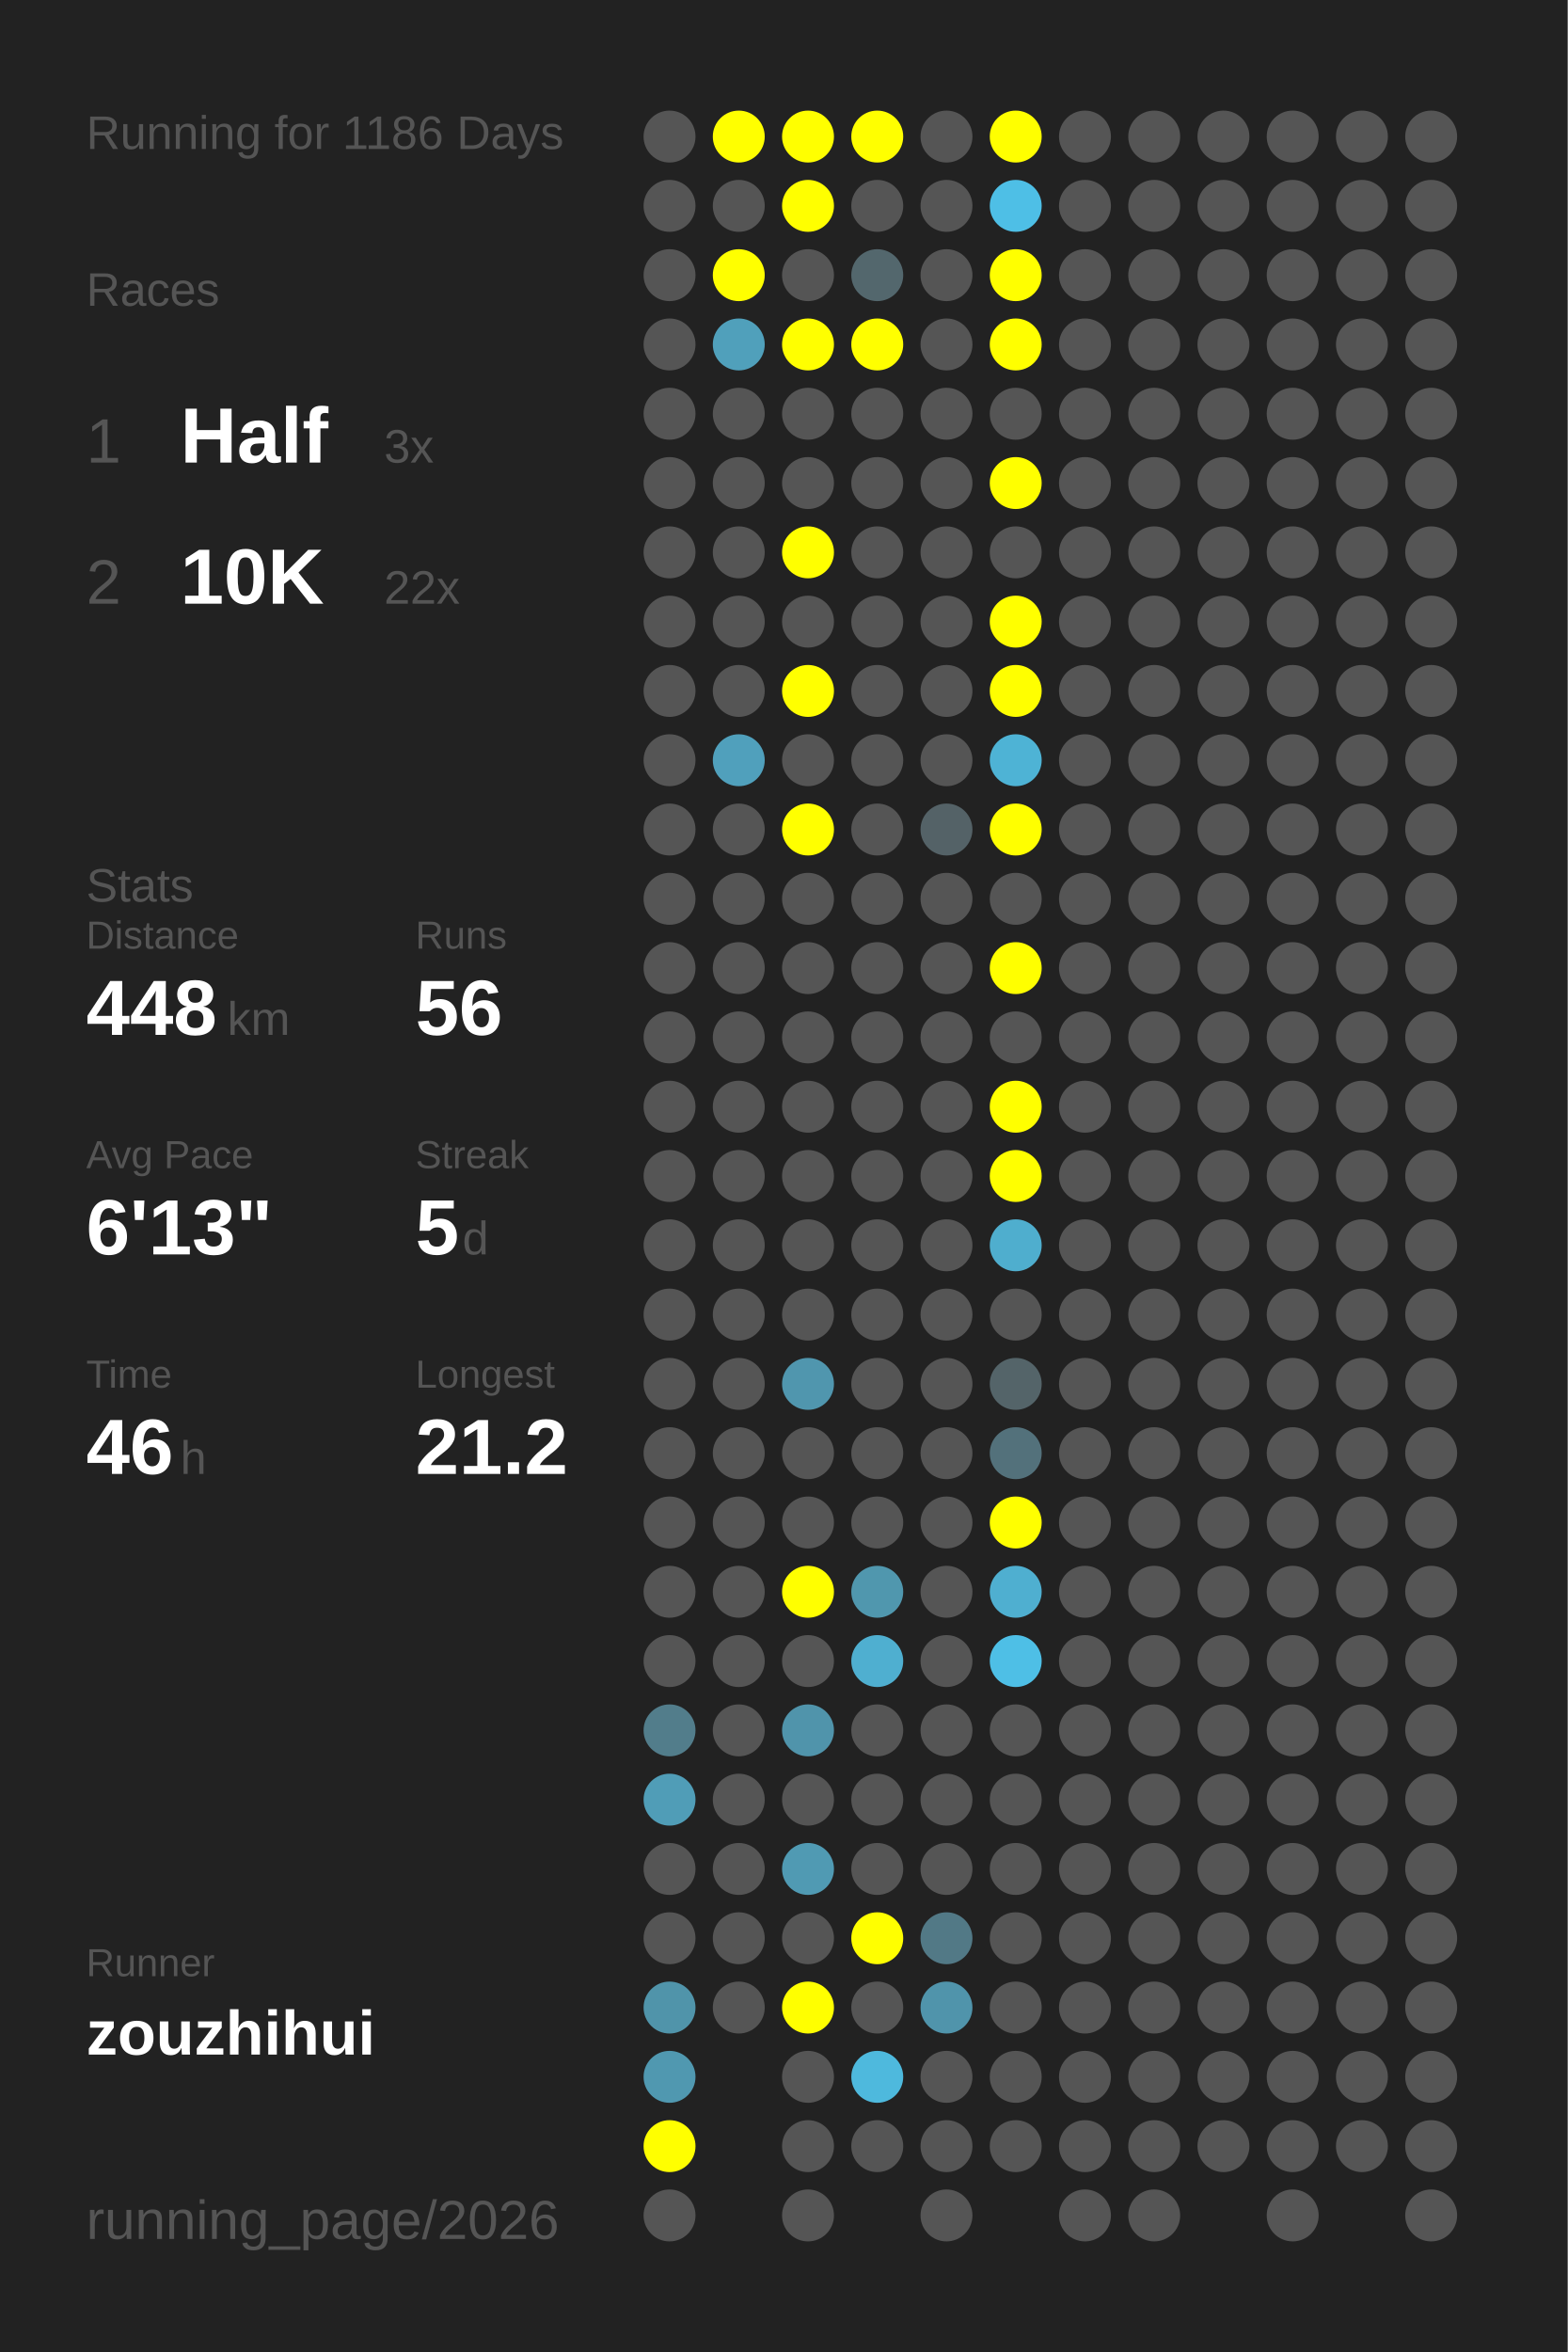
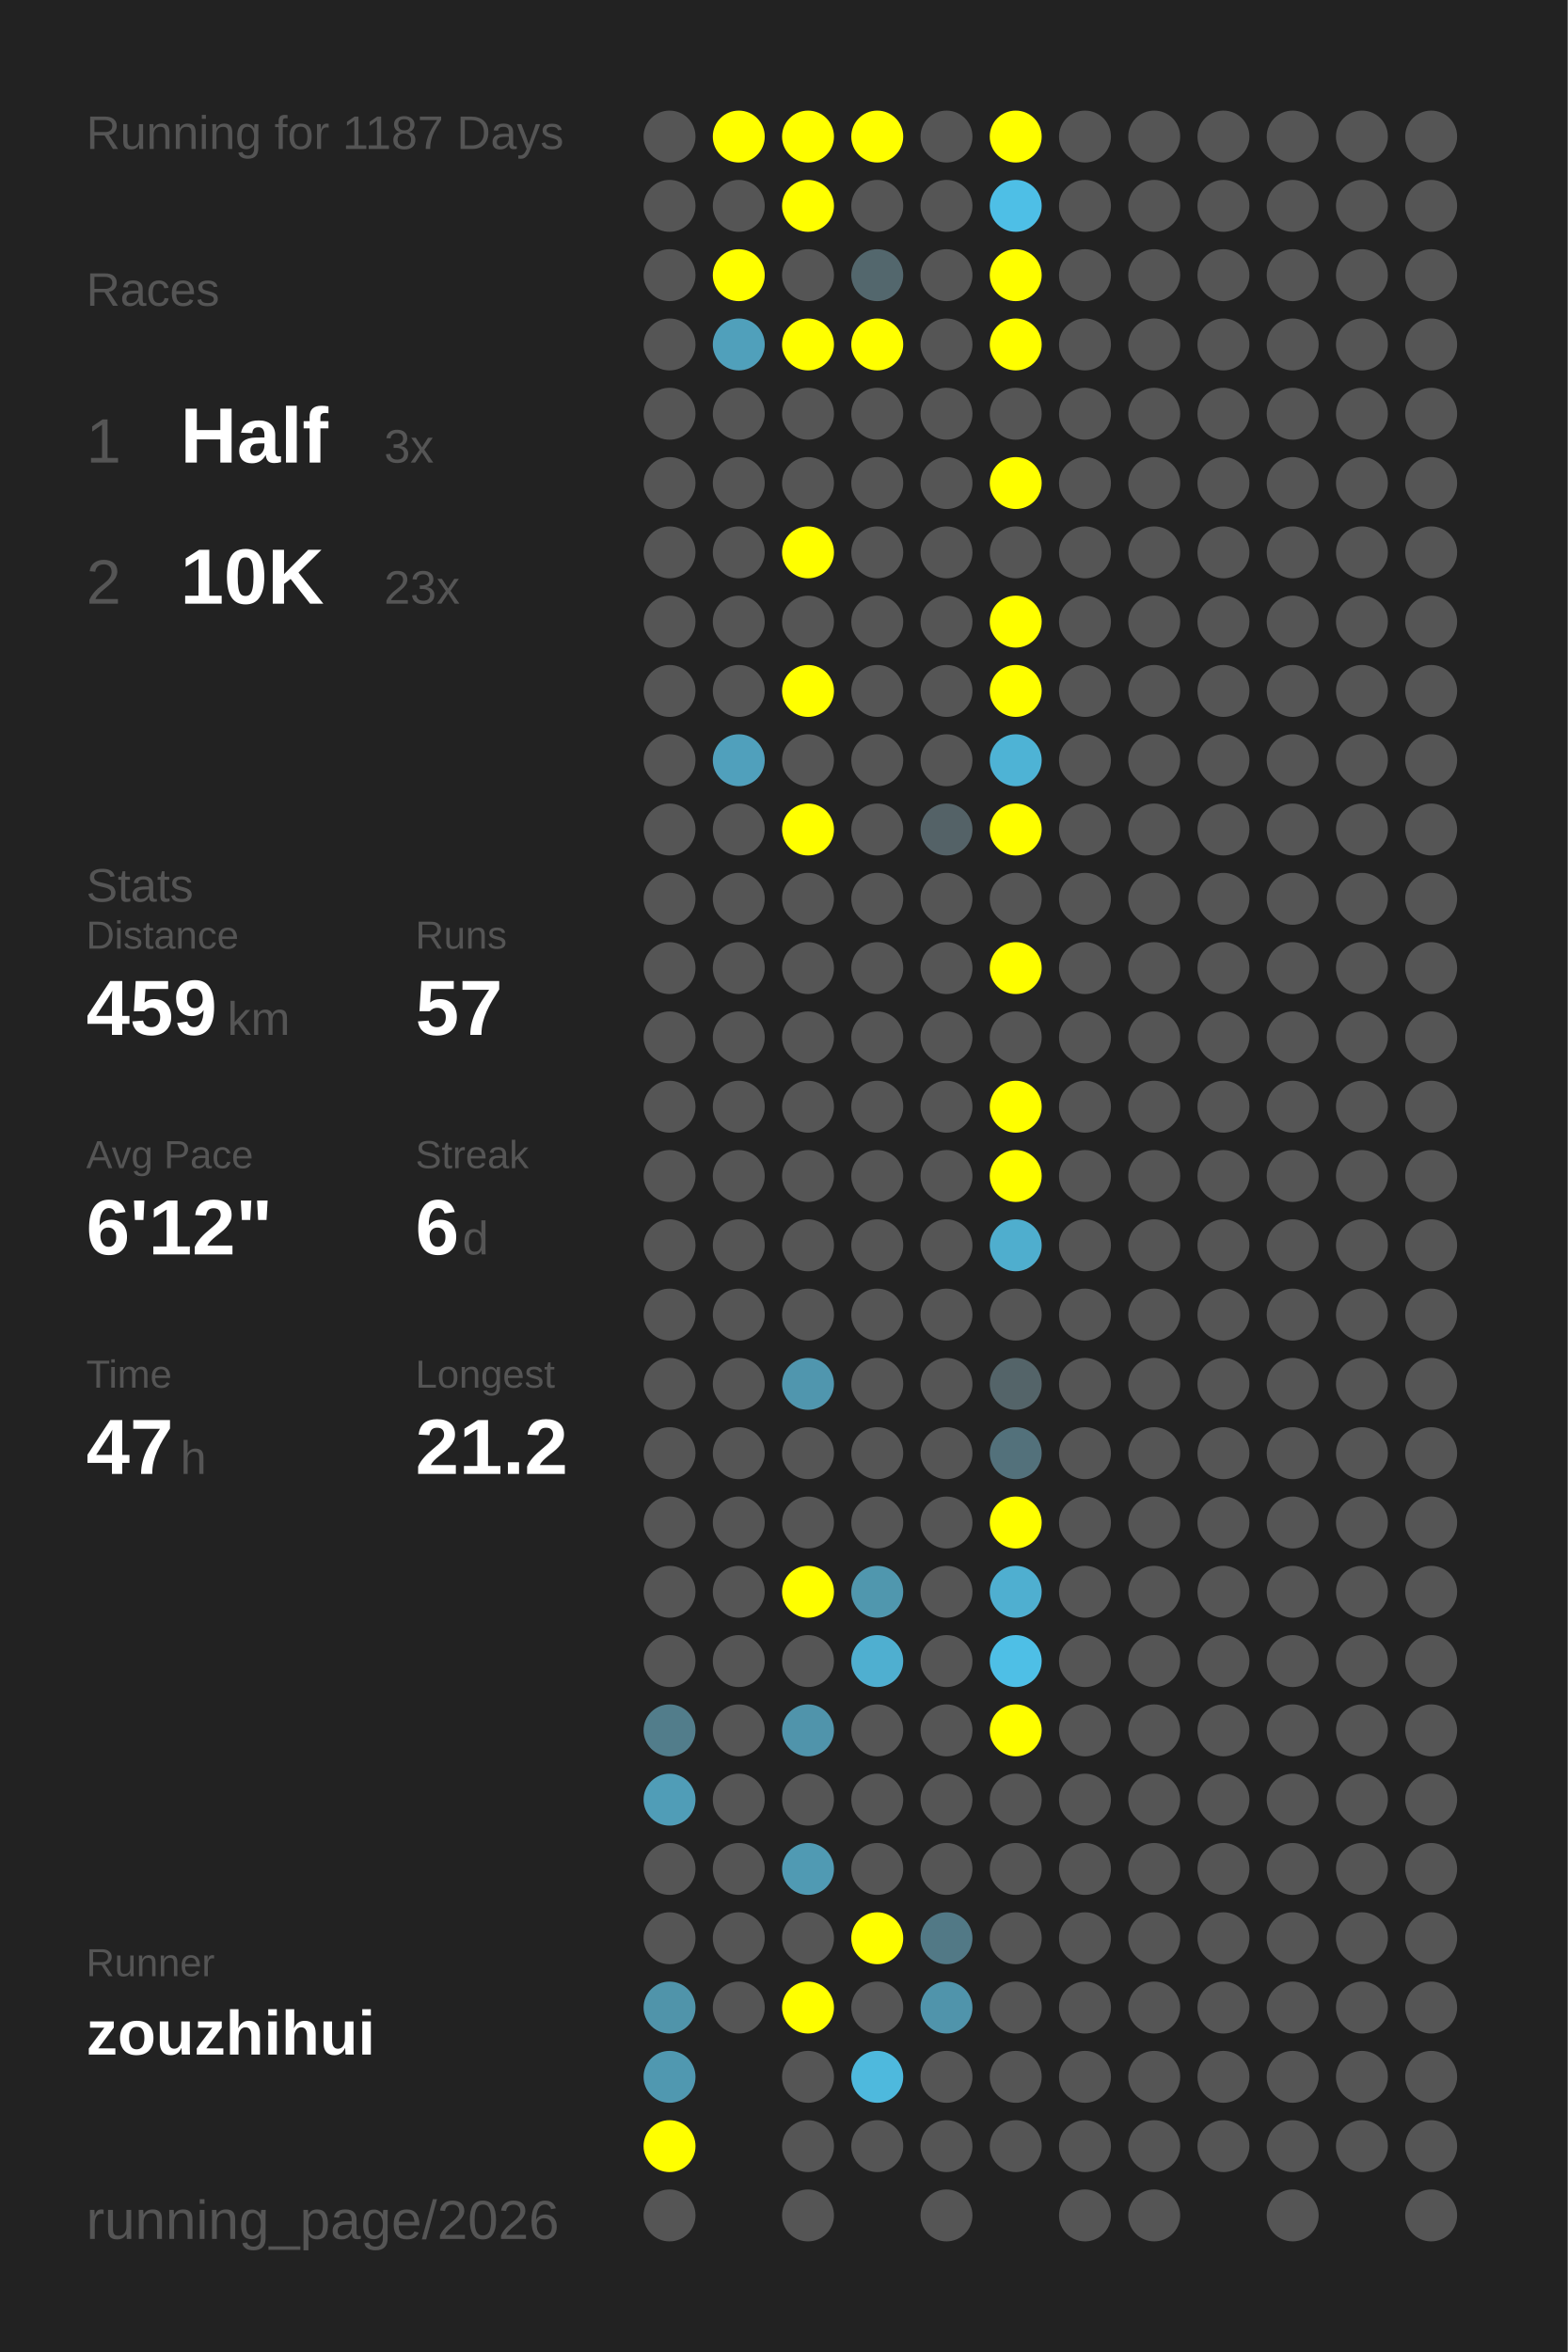
<svg xmlns="http://www.w3.org/2000/svg" baseProfile="full" height="300mm" version="1.1" viewBox="0,0,200,300" width="200mm">
  <defs />
  <rect fill="#222222" height="300" width="200" x="0" y="0" />
-   <text fill="#555555" style="font-size:6px; font-family:Arial;" x="11" y="19">Running for 1186 Days</text>
+   <text fill="#555555" style="font-size:6px; font-family:Arial;" x="11" y="19">Running for 1187 Days</text>
  <text fill="#555555" style="font-size:6px; font-family:Arial;" x="11" y="39">Races</text>
  <text fill="#555555" style="font-size:8px; font-family:Arial;" x="11" y="59">1</text>
  <text fill="#FFFFFF" style="font-size:10px; font-family:Arial; font-weight:bold;" x="23" y="59">Half</text>
  <text fill="#555555" style="font-size:6px; font-family:Arial;" x="49" y="59">3x</text>
  <text fill="#555555" style="font-size:8px; font-family:Arial;" x="11" y="77">2</text>
  <text fill="#FFFFFF" style="font-size:10px; font-family:Arial; font-weight:bold;" x="23" y="77">10K</text>
-   <text fill="#555555" style="font-size:6px; font-family:Arial;" x="49" y="77">22x</text>
+   <text fill="#555555" style="font-size:6px; font-family:Arial;" x="49" y="77">23x</text>
  <text fill="#555555" style="font-size:6px; font-family:Arial;" x="11" y="115">Stats</text>
  <text fill="#555555" style="font-size:5px; font-family:Arial;" x="11" y="121">Distance</text>
-   <text fill="#FFFFFF" style="font-size:10px; font-family:Arial; font-weight:bold;" x="11" y="132">448</text>
+   <text fill="#FFFFFF" style="font-size:10px; font-family:Arial; font-weight:bold;" x="11" y="132">459</text>
  <text fill="#555555" style="font-size:6px; font-family:Arial;" x="29" y="132">km</text>
  <text fill="#555555" style="font-size:5px; font-family:Arial;" x="53" y="121">Runs</text>
-   <text fill="#FFFFFF" style="font-size:10px; font-family:Arial; font-weight:bold;" x="53" y="132">56</text>
+   <text fill="#FFFFFF" style="font-size:10px; font-family:Arial; font-weight:bold;" x="53" y="132">57</text>
  <text fill="#555555" style="font-size:5px; font-family:Arial;" x="11" y="149">Avg Pace</text>
-   <text fill="#FFFFFF" style="font-size:10px; font-family:Arial; font-weight:bold;" x="11" y="160">6'13"</text>
+   <text fill="#FFFFFF" style="font-size:10px; font-family:Arial; font-weight:bold;" x="11" y="160">6'12"</text>
  <text fill="#555555" style="font-size:5px; font-family:Arial;" x="53" y="149">Streak</text>
-   <text fill="#FFFFFF" style="font-size:10px; font-family:Arial; font-weight:bold;" x="53" y="160">5</text>
+   <text fill="#FFFFFF" style="font-size:10px; font-family:Arial; font-weight:bold;" x="53" y="160">6</text>
  <text fill="#555555" style="font-size:6px; font-family:Arial;" x="59" y="160">d</text>
  <text fill="#555555" style="font-size:5px; font-family:Arial;" x="11" y="177">Time</text>
-   <text fill="#FFFFFF" style="font-size:10px; font-family:Arial; font-weight:bold;" x="11" y="188">46</text>
+   <text fill="#FFFFFF" style="font-size:10px; font-family:Arial; font-weight:bold;" x="11" y="188">47</text>
  <text fill="#555555" style="font-size:6px; font-family:Arial;" x="23" y="188">h</text>
  <text fill="#555555" style="font-size:5px; font-family:Arial;" x="53" y="177">Longest</text>
  <text fill="#FFFFFF" style="font-size:10px; font-family:Arial; font-weight:bold;" x="53" y="188">21.2</text>
  <text fill="#555555" style="font-size:5px; font-family:Arial;" x="11" y="252.065">Runner</text>
  <text fill="#FFFFFF" style="font-size:8px; font-family:Arial; font-weight:bold;" x="11" y="262.065">zouzhihui</text>
  <text fill="#555555" style="font-size:7px; font-family:Arial;" x="11" y="285.581">running_page/2026</text>
  <circle cx="85.417" cy="17.419" fill="#555555" r="3.312" />
  <circle cx="85.417" cy="26.258" fill="#555555" r="3.312" />
  <circle cx="85.417" cy="35.097" fill="#555555" r="3.312" />
  <circle cx="85.417" cy="43.935" fill="#555555" r="3.312" />
  <circle cx="85.417" cy="52.774" fill="#555555" r="3.312" />
  <circle cx="85.417" cy="61.613" fill="#555555" r="3.312" />
  <circle cx="85.417" cy="70.452" fill="#555555" r="3.312" />
  <circle cx="85.417" cy="79.29" fill="#555555" r="3.312" />
  <circle cx="85.417" cy="88.129" fill="#555555" r="3.312" />
  <circle cx="85.417" cy="96.968" fill="#555555" r="3.312" />
  <circle cx="85.417" cy="105.806" fill="#555555" r="3.312" />
  <circle cx="85.417" cy="114.645" fill="#555555" r="3.312" />
  <circle cx="85.417" cy="123.484" fill="#555555" r="3.312" />
  <circle cx="85.417" cy="132.323" fill="#555555" r="3.312" />
  <circle cx="85.417" cy="141.161" fill="#555555" r="3.312" />
  <circle cx="85.417" cy="150" fill="#555555" r="3.312" />
  <circle cx="85.417" cy="158.839" fill="#555555" r="3.312" />
  <circle cx="85.417" cy="167.677" fill="#555555" r="3.312" />
  <circle cx="85.417" cy="176.516" fill="#555555" r="3.312" />
  <circle cx="85.417" cy="185.355" fill="#555555" r="3.312" />
  <circle cx="85.417" cy="194.194" fill="#555555" r="3.312" />
  <circle cx="85.417" cy="203.032" fill="#555555" r="3.312" />
  <circle cx="85.417" cy="211.871" fill="#555555" r="3.312" />
  <circle cx="85.417" cy="220.71" fill="#527d8b" r="3.312" />
  <circle cx="85.417" cy="229.548" fill="#509db7" r="3.312" />
  <circle cx="85.417" cy="238.387" fill="#555555" r="3.312" />
  <circle cx="85.417" cy="247.226" fill="#555555" r="3.312" />
  <circle cx="85.417" cy="256.065" fill="#5094aa" r="3.312" />
  <circle cx="85.417" cy="264.903" fill="#5098b0" r="3.312" />
  <circle cx="85.417" cy="273.742" fill="#FFFF00" r="3.312" />
  <circle cx="85.417" cy="282.581" fill="#555555" r="3.312" />
  <circle cx="94.25" cy="17.419" fill="#FFFF00" r="3.312" />
  <circle cx="94.25" cy="26.258" fill="#555555" r="3.312" />
  <circle cx="94.25" cy="35.097" fill="#FFFF00" r="3.312" />
  <circle cx="94.25" cy="43.935" fill="#50a0bb" r="3.312" />
  <circle cx="94.25" cy="52.774" fill="#555555" r="3.312" />
  <circle cx="94.25" cy="61.613" fill="#555555" r="3.312" />
  <circle cx="94.25" cy="70.452" fill="#555555" r="3.312" />
  <circle cx="94.25" cy="79.29" fill="#555555" r="3.312" />
  <circle cx="94.25" cy="88.129" fill="#555555" r="3.312" />
  <circle cx="94.25" cy="96.968" fill="#50a0bc" r="3.312" />
  <circle cx="94.25" cy="105.806" fill="#555555" r="3.312" />
  <circle cx="94.25" cy="114.645" fill="#555555" r="3.312" />
  <circle cx="94.25" cy="123.484" fill="#555555" r="3.312" />
  <circle cx="94.25" cy="132.323" fill="#555555" r="3.312" />
  <circle cx="94.25" cy="141.161" fill="#555555" r="3.312" />
  <circle cx="94.25" cy="150" fill="#555555" r="3.312" />
  <circle cx="94.25" cy="158.839" fill="#555555" r="3.312" />
  <circle cx="94.25" cy="167.677" fill="#555555" r="3.312" />
  <circle cx="94.25" cy="176.516" fill="#555555" r="3.312" />
  <circle cx="94.25" cy="185.355" fill="#555555" r="3.312" />
  <circle cx="94.25" cy="194.194" fill="#555555" r="3.312" />
  <circle cx="94.25" cy="203.032" fill="#555555" r="3.312" />
  <circle cx="94.25" cy="211.871" fill="#555555" r="3.312" />
  <circle cx="94.25" cy="220.71" fill="#555555" r="3.312" />
  <circle cx="94.25" cy="229.548" fill="#555555" r="3.312" />
  <circle cx="94.25" cy="238.387" fill="#555555" r="3.312" />
  <circle cx="94.25" cy="247.226" fill="#555555" r="3.312" />
  <circle cx="94.25" cy="256.065" fill="#555555" r="3.312" />
  <circle cx="103.083" cy="17.419" fill="#FFFF00" r="3.312" />
  <circle cx="103.083" cy="26.258" fill="#FFFF00" r="3.312" />
  <circle cx="103.083" cy="35.097" fill="#555555" r="3.312" />
  <circle cx="103.083" cy="43.935" fill="#FFFF00" r="3.312" />
  <circle cx="103.083" cy="52.774" fill="#555555" r="3.312" />
  <circle cx="103.083" cy="61.613" fill="#555555" r="3.312" />
  <circle cx="103.083" cy="70.452" fill="#FFFF00" r="3.312" />
  <circle cx="103.083" cy="79.29" fill="#555555" r="3.312" />
  <circle cx="103.083" cy="88.129" fill="#FFFF00" r="3.312" />
  <circle cx="103.083" cy="96.968" fill="#555555" r="3.312" />
  <circle cx="103.083" cy="105.806" fill="#FFFF00" r="3.312" />
  <circle cx="103.083" cy="114.645" fill="#555555" r="3.312" />
  <circle cx="103.083" cy="123.484" fill="#555555" r="3.312" />
  <circle cx="103.083" cy="132.323" fill="#555555" r="3.312" />
  <circle cx="103.083" cy="141.161" fill="#555555" r="3.312" />
  <circle cx="103.083" cy="150" fill="#555555" r="3.312" />
  <circle cx="103.083" cy="158.839" fill="#555555" r="3.312" />
  <circle cx="103.083" cy="167.677" fill="#555555" r="3.312" />
  <circle cx="103.083" cy="176.516" fill="#5096ae" r="3.312" />
  <circle cx="103.083" cy="185.355" fill="#555555" r="3.312" />
  <circle cx="103.083" cy="194.194" fill="#555555" r="3.312" />
  <circle cx="103.083" cy="203.032" fill="#FFFF00" r="3.312" />
  <circle cx="103.083" cy="211.871" fill="#555555" r="3.312" />
  <circle cx="103.083" cy="220.71" fill="#5094ab" r="3.312" />
  <circle cx="103.083" cy="229.548" fill="#555555" r="3.312" />
  <circle cx="103.083" cy="238.387" fill="#509ab3" r="3.312" />
  <circle cx="103.083" cy="247.226" fill="#555555" r="3.312" />
  <circle cx="103.083" cy="256.065" fill="#FFFF00" r="3.312" />
  <circle cx="103.083" cy="264.903" fill="#555555" r="3.312" />
  <circle cx="103.083" cy="273.742" fill="#555555" r="3.312" />
  <circle cx="103.083" cy="282.581" fill="#555555" r="3.312" />
  <circle cx="111.917" cy="17.419" fill="#FFFF00" r="3.312" />
  <circle cx="111.917" cy="26.258" fill="#555555" r="3.312" />
  <circle cx="111.917" cy="35.097" fill="#53676d" r="3.312" />
  <circle cx="111.917" cy="43.935" fill="#FFFF00" r="3.312" />
  <circle cx="111.917" cy="52.774" fill="#555555" r="3.312" />
  <circle cx="111.917" cy="61.613" fill="#555555" r="3.312" />
  <circle cx="111.917" cy="70.452" fill="#555555" r="3.312" />
  <circle cx="111.917" cy="79.29" fill="#555555" r="3.312" />
  <circle cx="111.917" cy="88.129" fill="#555555" r="3.312" />
  <circle cx="111.917" cy="96.968" fill="#555555" r="3.312" />
  <circle cx="111.917" cy="105.806" fill="#555555" r="3.312" />
  <circle cx="111.917" cy="114.645" fill="#555555" r="3.312" />
  <circle cx="111.917" cy="123.484" fill="#555555" r="3.312" />
  <circle cx="111.917" cy="132.323" fill="#555555" r="3.312" />
  <circle cx="111.917" cy="141.161" fill="#555555" r="3.312" />
  <circle cx="111.917" cy="150" fill="#555555" r="3.312" />
  <circle cx="111.917" cy="158.839" fill="#555555" r="3.312" />
  <circle cx="111.917" cy="167.677" fill="#555555" r="3.312" />
  <circle cx="111.917" cy="176.516" fill="#555555" r="3.312" />
  <circle cx="111.917" cy="185.355" fill="#555555" r="3.312" />
  <circle cx="111.917" cy="194.194" fill="#555555" r="3.312" />
  <circle cx="111.917" cy="203.032" fill="#5097ae" r="3.312" />
  <circle cx="111.917" cy="211.871" fill="#4fafd0" r="3.312" />
  <circle cx="111.917" cy="220.71" fill="#555555" r="3.312" />
  <circle cx="111.917" cy="229.548" fill="#555555" r="3.312" />
  <circle cx="111.917" cy="238.387" fill="#555555" r="3.312" />
  <circle cx="111.917" cy="247.226" fill="#FFFF00" r="3.312" />
  <circle cx="111.917" cy="256.065" fill="#555555" r="3.312" />
  <circle cx="111.917" cy="264.903" fill="#4eb9dd" r="3.312" />
  <circle cx="111.917" cy="273.742" fill="#555555" r="3.312" />
  <circle cx="120.75" cy="17.419" fill="#555555" r="3.312" />
  <circle cx="120.75" cy="26.258" fill="#555555" r="3.312" />
  <circle cx="120.75" cy="35.097" fill="#555555" r="3.312" />
  <circle cx="120.75" cy="43.935" fill="#555555" r="3.312" />
  <circle cx="120.75" cy="52.774" fill="#555555" r="3.312" />
  <circle cx="120.75" cy="61.613" fill="#555555" r="3.312" />
  <circle cx="120.75" cy="70.452" fill="#555555" r="3.312" />
  <circle cx="120.75" cy="79.29" fill="#555555" r="3.312" />
  <circle cx="120.75" cy="88.129" fill="#555555" r="3.312" />
  <circle cx="120.75" cy="96.968" fill="#555555" r="3.312" />
  <circle cx="120.75" cy="105.806" fill="#546267" r="3.312" />
  <circle cx="120.75" cy="114.645" fill="#555555" r="3.312" />
  <circle cx="120.75" cy="123.484" fill="#555555" r="3.312" />
  <circle cx="120.75" cy="132.323" fill="#555555" r="3.312" />
  <circle cx="120.75" cy="141.161" fill="#555555" r="3.312" />
  <circle cx="120.75" cy="150" fill="#555555" r="3.312" />
  <circle cx="120.75" cy="158.839" fill="#555555" r="3.312" />
  <circle cx="120.75" cy="167.677" fill="#555555" r="3.312" />
  <circle cx="120.75" cy="176.516" fill="#555555" r="3.312" />
  <circle cx="120.75" cy="185.355" fill="#555555" r="3.312" />
  <circle cx="120.75" cy="194.194" fill="#555555" r="3.312" />
  <circle cx="120.75" cy="203.032" fill="#555555" r="3.312" />
  <circle cx="120.75" cy="211.871" fill="#555555" r="3.312" />
  <circle cx="120.75" cy="220.71" fill="#555555" r="3.312" />
  <circle cx="120.75" cy="229.548" fill="#555555" r="3.312" />
  <circle cx="120.75" cy="238.387" fill="#555555" r="3.312" />
  <circle cx="120.75" cy="247.226" fill="#527986" r="3.312" />
  <circle cx="120.75" cy="256.065" fill="#5094ab" r="3.312" />
  <circle cx="120.75" cy="264.903" fill="#555555" r="3.312" />
  <circle cx="120.75" cy="273.742" fill="#555555" r="3.312" />
  <circle cx="120.75" cy="282.581" fill="#555555" r="3.312" />
  <circle cx="129.583" cy="17.419" fill="#FFFF00" r="3.312" />
  <circle cx="129.583" cy="26.258" fill="#4ebfe6" r="3.312" />
  <circle cx="129.583" cy="35.097" fill="#FFFF00" r="3.312" />
  <circle cx="129.583" cy="43.935" fill="#FFFF00" r="3.312" />
  <circle cx="129.583" cy="52.774" fill="#555555" r="3.312" />
  <circle cx="129.583" cy="61.613" fill="#FFFF00" r="3.312" />
  <circle cx="129.583" cy="70.452" fill="#555555" r="3.312" />
  <circle cx="129.583" cy="79.29" fill="#FFFF00" r="3.312" />
  <circle cx="129.583" cy="88.129" fill="#FFFF00" r="3.312" />
  <circle cx="129.583" cy="96.968" fill="#4eb3d5" r="3.312" />
  <circle cx="129.583" cy="105.806" fill="#FFFF00" r="3.312" />
  <circle cx="129.583" cy="114.645" fill="#555555" r="3.312" />
  <circle cx="129.583" cy="123.484" fill="#FFFF00" r="3.312" />
  <circle cx="129.583" cy="132.323" fill="#555555" r="3.312" />
  <circle cx="129.583" cy="141.161" fill="#FFFF00" r="3.312" />
  <circle cx="129.583" cy="150" fill="#FFFF00" r="3.312" />
  <circle cx="129.583" cy="158.839" fill="#4faece" r="3.312" />
  <circle cx="129.583" cy="167.677" fill="#555555" r="3.312" />
  <circle cx="129.583" cy="176.516" fill="#546469" r="3.312" />
  <circle cx="129.583" cy="185.355" fill="#53717b" r="3.312" />
  <circle cx="129.583" cy="194.194" fill="#FFFF00" r="3.312" />
  <circle cx="129.583" cy="203.032" fill="#4fafd0" r="3.312" />
  <circle cx="129.583" cy="211.871" fill="#4ebfe6" r="3.312" />
-   <circle cx="129.583" cy="220.71" fill="#555555" r="3.312" />
+   <circle cx="129.583" cy="220.71" fill="#FFFF00" r="3.312" />
  <circle cx="129.583" cy="229.548" fill="#555555" r="3.312" />
  <circle cx="129.583" cy="238.387" fill="#555555" r="3.312" />
  <circle cx="129.583" cy="247.226" fill="#555555" r="3.312" />
  <circle cx="129.583" cy="256.065" fill="#555555" r="3.312" />
  <circle cx="129.583" cy="264.903" fill="#555555" r="3.312" />
  <circle cx="129.583" cy="273.742" fill="#555555" r="3.312" />
  <circle cx="138.417" cy="17.419" fill="#555555" r="3.312" />
  <circle cx="138.417" cy="26.258" fill="#555555" r="3.312" />
  <circle cx="138.417" cy="35.097" fill="#555555" r="3.312" />
  <circle cx="138.417" cy="43.935" fill="#555555" r="3.312" />
  <circle cx="138.417" cy="52.774" fill="#555555" r="3.312" />
  <circle cx="138.417" cy="61.613" fill="#555555" r="3.312" />
  <circle cx="138.417" cy="70.452" fill="#555555" r="3.312" />
  <circle cx="138.417" cy="79.29" fill="#555555" r="3.312" />
  <circle cx="138.417" cy="88.129" fill="#555555" r="3.312" />
  <circle cx="138.417" cy="96.968" fill="#555555" r="3.312" />
  <circle cx="138.417" cy="105.806" fill="#555555" r="3.312" />
  <circle cx="138.417" cy="114.645" fill="#555555" r="3.312" />
  <circle cx="138.417" cy="123.484" fill="#555555" r="3.312" />
  <circle cx="138.417" cy="132.323" fill="#555555" r="3.312" />
  <circle cx="138.417" cy="141.161" fill="#555555" r="3.312" />
  <circle cx="138.417" cy="150" fill="#555555" r="3.312" />
  <circle cx="138.417" cy="158.839" fill="#555555" r="3.312" />
  <circle cx="138.417" cy="167.677" fill="#555555" r="3.312" />
  <circle cx="138.417" cy="176.516" fill="#555555" r="3.312" />
  <circle cx="138.417" cy="185.355" fill="#555555" r="3.312" />
  <circle cx="138.417" cy="194.194" fill="#555555" r="3.312" />
  <circle cx="138.417" cy="203.032" fill="#555555" r="3.312" />
  <circle cx="138.417" cy="211.871" fill="#555555" r="3.312" />
  <circle cx="138.417" cy="220.71" fill="#555555" r="3.312" />
  <circle cx="138.417" cy="229.548" fill="#555555" r="3.312" />
  <circle cx="138.417" cy="238.387" fill="#555555" r="3.312" />
  <circle cx="138.417" cy="247.226" fill="#555555" r="3.312" />
  <circle cx="138.417" cy="256.065" fill="#555555" r="3.312" />
  <circle cx="138.417" cy="264.903" fill="#555555" r="3.312" />
  <circle cx="138.417" cy="273.742" fill="#555555" r="3.312" />
  <circle cx="138.417" cy="282.581" fill="#555555" r="3.312" />
  <circle cx="147.25" cy="17.419" fill="#555555" r="3.312" />
  <circle cx="147.25" cy="26.258" fill="#555555" r="3.312" />
  <circle cx="147.25" cy="35.097" fill="#555555" r="3.312" />
  <circle cx="147.25" cy="43.935" fill="#555555" r="3.312" />
  <circle cx="147.25" cy="52.774" fill="#555555" r="3.312" />
  <circle cx="147.25" cy="61.613" fill="#555555" r="3.312" />
  <circle cx="147.25" cy="70.452" fill="#555555" r="3.312" />
  <circle cx="147.25" cy="79.29" fill="#555555" r="3.312" />
  <circle cx="147.25" cy="88.129" fill="#555555" r="3.312" />
  <circle cx="147.25" cy="96.968" fill="#555555" r="3.312" />
  <circle cx="147.25" cy="105.806" fill="#555555" r="3.312" />
  <circle cx="147.25" cy="114.645" fill="#555555" r="3.312" />
  <circle cx="147.25" cy="123.484" fill="#555555" r="3.312" />
  <circle cx="147.25" cy="132.323" fill="#555555" r="3.312" />
  <circle cx="147.25" cy="141.161" fill="#555555" r="3.312" />
  <circle cx="147.25" cy="150" fill="#555555" r="3.312" />
  <circle cx="147.25" cy="158.839" fill="#555555" r="3.312" />
  <circle cx="147.25" cy="167.677" fill="#555555" r="3.312" />
  <circle cx="147.25" cy="176.516" fill="#555555" r="3.312" />
  <circle cx="147.25" cy="185.355" fill="#555555" r="3.312" />
  <circle cx="147.25" cy="194.194" fill="#555555" r="3.312" />
  <circle cx="147.25" cy="203.032" fill="#555555" r="3.312" />
  <circle cx="147.25" cy="211.871" fill="#555555" r="3.312" />
  <circle cx="147.25" cy="220.71" fill="#555555" r="3.312" />
  <circle cx="147.25" cy="229.548" fill="#555555" r="3.312" />
  <circle cx="147.25" cy="238.387" fill="#555555" r="3.312" />
  <circle cx="147.25" cy="247.226" fill="#555555" r="3.312" />
  <circle cx="147.25" cy="256.065" fill="#555555" r="3.312" />
  <circle cx="147.25" cy="264.903" fill="#555555" r="3.312" />
  <circle cx="147.25" cy="273.742" fill="#555555" r="3.312" />
  <circle cx="147.25" cy="282.581" fill="#555555" r="3.312" />
  <circle cx="156.083" cy="17.419" fill="#555555" r="3.312" />
  <circle cx="156.083" cy="26.258" fill="#555555" r="3.312" />
  <circle cx="156.083" cy="35.097" fill="#555555" r="3.312" />
  <circle cx="156.083" cy="43.935" fill="#555555" r="3.312" />
  <circle cx="156.083" cy="52.774" fill="#555555" r="3.312" />
  <circle cx="156.083" cy="61.613" fill="#555555" r="3.312" />
  <circle cx="156.083" cy="70.452" fill="#555555" r="3.312" />
  <circle cx="156.083" cy="79.29" fill="#555555" r="3.312" />
  <circle cx="156.083" cy="88.129" fill="#555555" r="3.312" />
  <circle cx="156.083" cy="96.968" fill="#555555" r="3.312" />
  <circle cx="156.083" cy="105.806" fill="#555555" r="3.312" />
  <circle cx="156.083" cy="114.645" fill="#555555" r="3.312" />
  <circle cx="156.083" cy="123.484" fill="#555555" r="3.312" />
  <circle cx="156.083" cy="132.323" fill="#555555" r="3.312" />
  <circle cx="156.083" cy="141.161" fill="#555555" r="3.312" />
  <circle cx="156.083" cy="150" fill="#555555" r="3.312" />
  <circle cx="156.083" cy="158.839" fill="#555555" r="3.312" />
  <circle cx="156.083" cy="167.677" fill="#555555" r="3.312" />
  <circle cx="156.083" cy="176.516" fill="#555555" r="3.312" />
  <circle cx="156.083" cy="185.355" fill="#555555" r="3.312" />
  <circle cx="156.083" cy="194.194" fill="#555555" r="3.312" />
  <circle cx="156.083" cy="203.032" fill="#555555" r="3.312" />
  <circle cx="156.083" cy="211.871" fill="#555555" r="3.312" />
  <circle cx="156.083" cy="220.71" fill="#555555" r="3.312" />
  <circle cx="156.083" cy="229.548" fill="#555555" r="3.312" />
  <circle cx="156.083" cy="238.387" fill="#555555" r="3.312" />
  <circle cx="156.083" cy="247.226" fill="#555555" r="3.312" />
  <circle cx="156.083" cy="256.065" fill="#555555" r="3.312" />
  <circle cx="156.083" cy="264.903" fill="#555555" r="3.312" />
  <circle cx="156.083" cy="273.742" fill="#555555" r="3.312" />
  <circle cx="164.917" cy="17.419" fill="#555555" r="3.312" />
  <circle cx="164.917" cy="26.258" fill="#555555" r="3.312" />
  <circle cx="164.917" cy="35.097" fill="#555555" r="3.312" />
  <circle cx="164.917" cy="43.935" fill="#555555" r="3.312" />
  <circle cx="164.917" cy="52.774" fill="#555555" r="3.312" />
  <circle cx="164.917" cy="61.613" fill="#555555" r="3.312" />
  <circle cx="164.917" cy="70.452" fill="#555555" r="3.312" />
  <circle cx="164.917" cy="79.29" fill="#555555" r="3.312" />
  <circle cx="164.917" cy="88.129" fill="#555555" r="3.312" />
  <circle cx="164.917" cy="96.968" fill="#555555" r="3.312" />
  <circle cx="164.917" cy="105.806" fill="#555555" r="3.312" />
  <circle cx="164.917" cy="114.645" fill="#555555" r="3.312" />
  <circle cx="164.917" cy="123.484" fill="#555555" r="3.312" />
  <circle cx="164.917" cy="132.323" fill="#555555" r="3.312" />
  <circle cx="164.917" cy="141.161" fill="#555555" r="3.312" />
  <circle cx="164.917" cy="150" fill="#555555" r="3.312" />
  <circle cx="164.917" cy="158.839" fill="#555555" r="3.312" />
  <circle cx="164.917" cy="167.677" fill="#555555" r="3.312" />
  <circle cx="164.917" cy="176.516" fill="#555555" r="3.312" />
  <circle cx="164.917" cy="185.355" fill="#555555" r="3.312" />
  <circle cx="164.917" cy="194.194" fill="#555555" r="3.312" />
  <circle cx="164.917" cy="203.032" fill="#555555" r="3.312" />
  <circle cx="164.917" cy="211.871" fill="#555555" r="3.312" />
  <circle cx="164.917" cy="220.71" fill="#555555" r="3.312" />
  <circle cx="164.917" cy="229.548" fill="#555555" r="3.312" />
  <circle cx="164.917" cy="238.387" fill="#555555" r="3.312" />
  <circle cx="164.917" cy="247.226" fill="#555555" r="3.312" />
  <circle cx="164.917" cy="256.065" fill="#555555" r="3.312" />
  <circle cx="164.917" cy="264.903" fill="#555555" r="3.312" />
  <circle cx="164.917" cy="273.742" fill="#555555" r="3.312" />
  <circle cx="164.917" cy="282.581" fill="#555555" r="3.312" />
  <circle cx="173.75" cy="17.419" fill="#555555" r="3.312" />
  <circle cx="173.75" cy="26.258" fill="#555555" r="3.312" />
  <circle cx="173.75" cy="35.097" fill="#555555" r="3.312" />
  <circle cx="173.75" cy="43.935" fill="#555555" r="3.312" />
  <circle cx="173.75" cy="52.774" fill="#555555" r="3.312" />
  <circle cx="173.75" cy="61.613" fill="#555555" r="3.312" />
  <circle cx="173.75" cy="70.452" fill="#555555" r="3.312" />
  <circle cx="173.75" cy="79.29" fill="#555555" r="3.312" />
  <circle cx="173.75" cy="88.129" fill="#555555" r="3.312" />
  <circle cx="173.75" cy="96.968" fill="#555555" r="3.312" />
  <circle cx="173.75" cy="105.806" fill="#555555" r="3.312" />
  <circle cx="173.75" cy="114.645" fill="#555555" r="3.312" />
  <circle cx="173.75" cy="123.484" fill="#555555" r="3.312" />
  <circle cx="173.75" cy="132.323" fill="#555555" r="3.312" />
  <circle cx="173.75" cy="141.161" fill="#555555" r="3.312" />
  <circle cx="173.75" cy="150" fill="#555555" r="3.312" />
  <circle cx="173.75" cy="158.839" fill="#555555" r="3.312" />
  <circle cx="173.75" cy="167.677" fill="#555555" r="3.312" />
  <circle cx="173.75" cy="176.516" fill="#555555" r="3.312" />
  <circle cx="173.75" cy="185.355" fill="#555555" r="3.312" />
  <circle cx="173.75" cy="194.194" fill="#555555" r="3.312" />
  <circle cx="173.75" cy="203.032" fill="#555555" r="3.312" />
  <circle cx="173.75" cy="211.871" fill="#555555" r="3.312" />
  <circle cx="173.75" cy="220.71" fill="#555555" r="3.312" />
  <circle cx="173.75" cy="229.548" fill="#555555" r="3.312" />
  <circle cx="173.75" cy="238.387" fill="#555555" r="3.312" />
  <circle cx="173.75" cy="247.226" fill="#555555" r="3.312" />
  <circle cx="173.75" cy="256.065" fill="#555555" r="3.312" />
  <circle cx="173.75" cy="264.903" fill="#555555" r="3.312" />
  <circle cx="173.75" cy="273.742" fill="#555555" r="3.312" />
  <circle cx="182.583" cy="17.419" fill="#555555" r="3.312" />
  <circle cx="182.583" cy="26.258" fill="#555555" r="3.312" />
  <circle cx="182.583" cy="35.097" fill="#555555" r="3.312" />
  <circle cx="182.583" cy="43.935" fill="#555555" r="3.312" />
  <circle cx="182.583" cy="52.774" fill="#555555" r="3.312" />
  <circle cx="182.583" cy="61.613" fill="#555555" r="3.312" />
  <circle cx="182.583" cy="70.452" fill="#555555" r="3.312" />
  <circle cx="182.583" cy="79.29" fill="#555555" r="3.312" />
  <circle cx="182.583" cy="88.129" fill="#555555" r="3.312" />
  <circle cx="182.583" cy="96.968" fill="#555555" r="3.312" />
  <circle cx="182.583" cy="105.806" fill="#555555" r="3.312" />
  <circle cx="182.583" cy="114.645" fill="#555555" r="3.312" />
  <circle cx="182.583" cy="123.484" fill="#555555" r="3.312" />
  <circle cx="182.583" cy="132.323" fill="#555555" r="3.312" />
  <circle cx="182.583" cy="141.161" fill="#555555" r="3.312" />
  <circle cx="182.583" cy="150" fill="#555555" r="3.312" />
  <circle cx="182.583" cy="158.839" fill="#555555" r="3.312" />
  <circle cx="182.583" cy="167.677" fill="#555555" r="3.312" />
  <circle cx="182.583" cy="176.516" fill="#555555" r="3.312" />
  <circle cx="182.583" cy="185.355" fill="#555555" r="3.312" />
  <circle cx="182.583" cy="194.194" fill="#555555" r="3.312" />
  <circle cx="182.583" cy="203.032" fill="#555555" r="3.312" />
  <circle cx="182.583" cy="211.871" fill="#555555" r="3.312" />
  <circle cx="182.583" cy="220.71" fill="#555555" r="3.312" />
  <circle cx="182.583" cy="229.548" fill="#555555" r="3.312" />
  <circle cx="182.583" cy="238.387" fill="#555555" r="3.312" />
  <circle cx="182.583" cy="247.226" fill="#555555" r="3.312" />
  <circle cx="182.583" cy="256.065" fill="#555555" r="3.312" />
  <circle cx="182.583" cy="264.903" fill="#555555" r="3.312" />
  <circle cx="182.583" cy="273.742" fill="#555555" r="3.312" />
  <circle cx="182.583" cy="282.581" fill="#555555" r="3.312" />
</svg>
